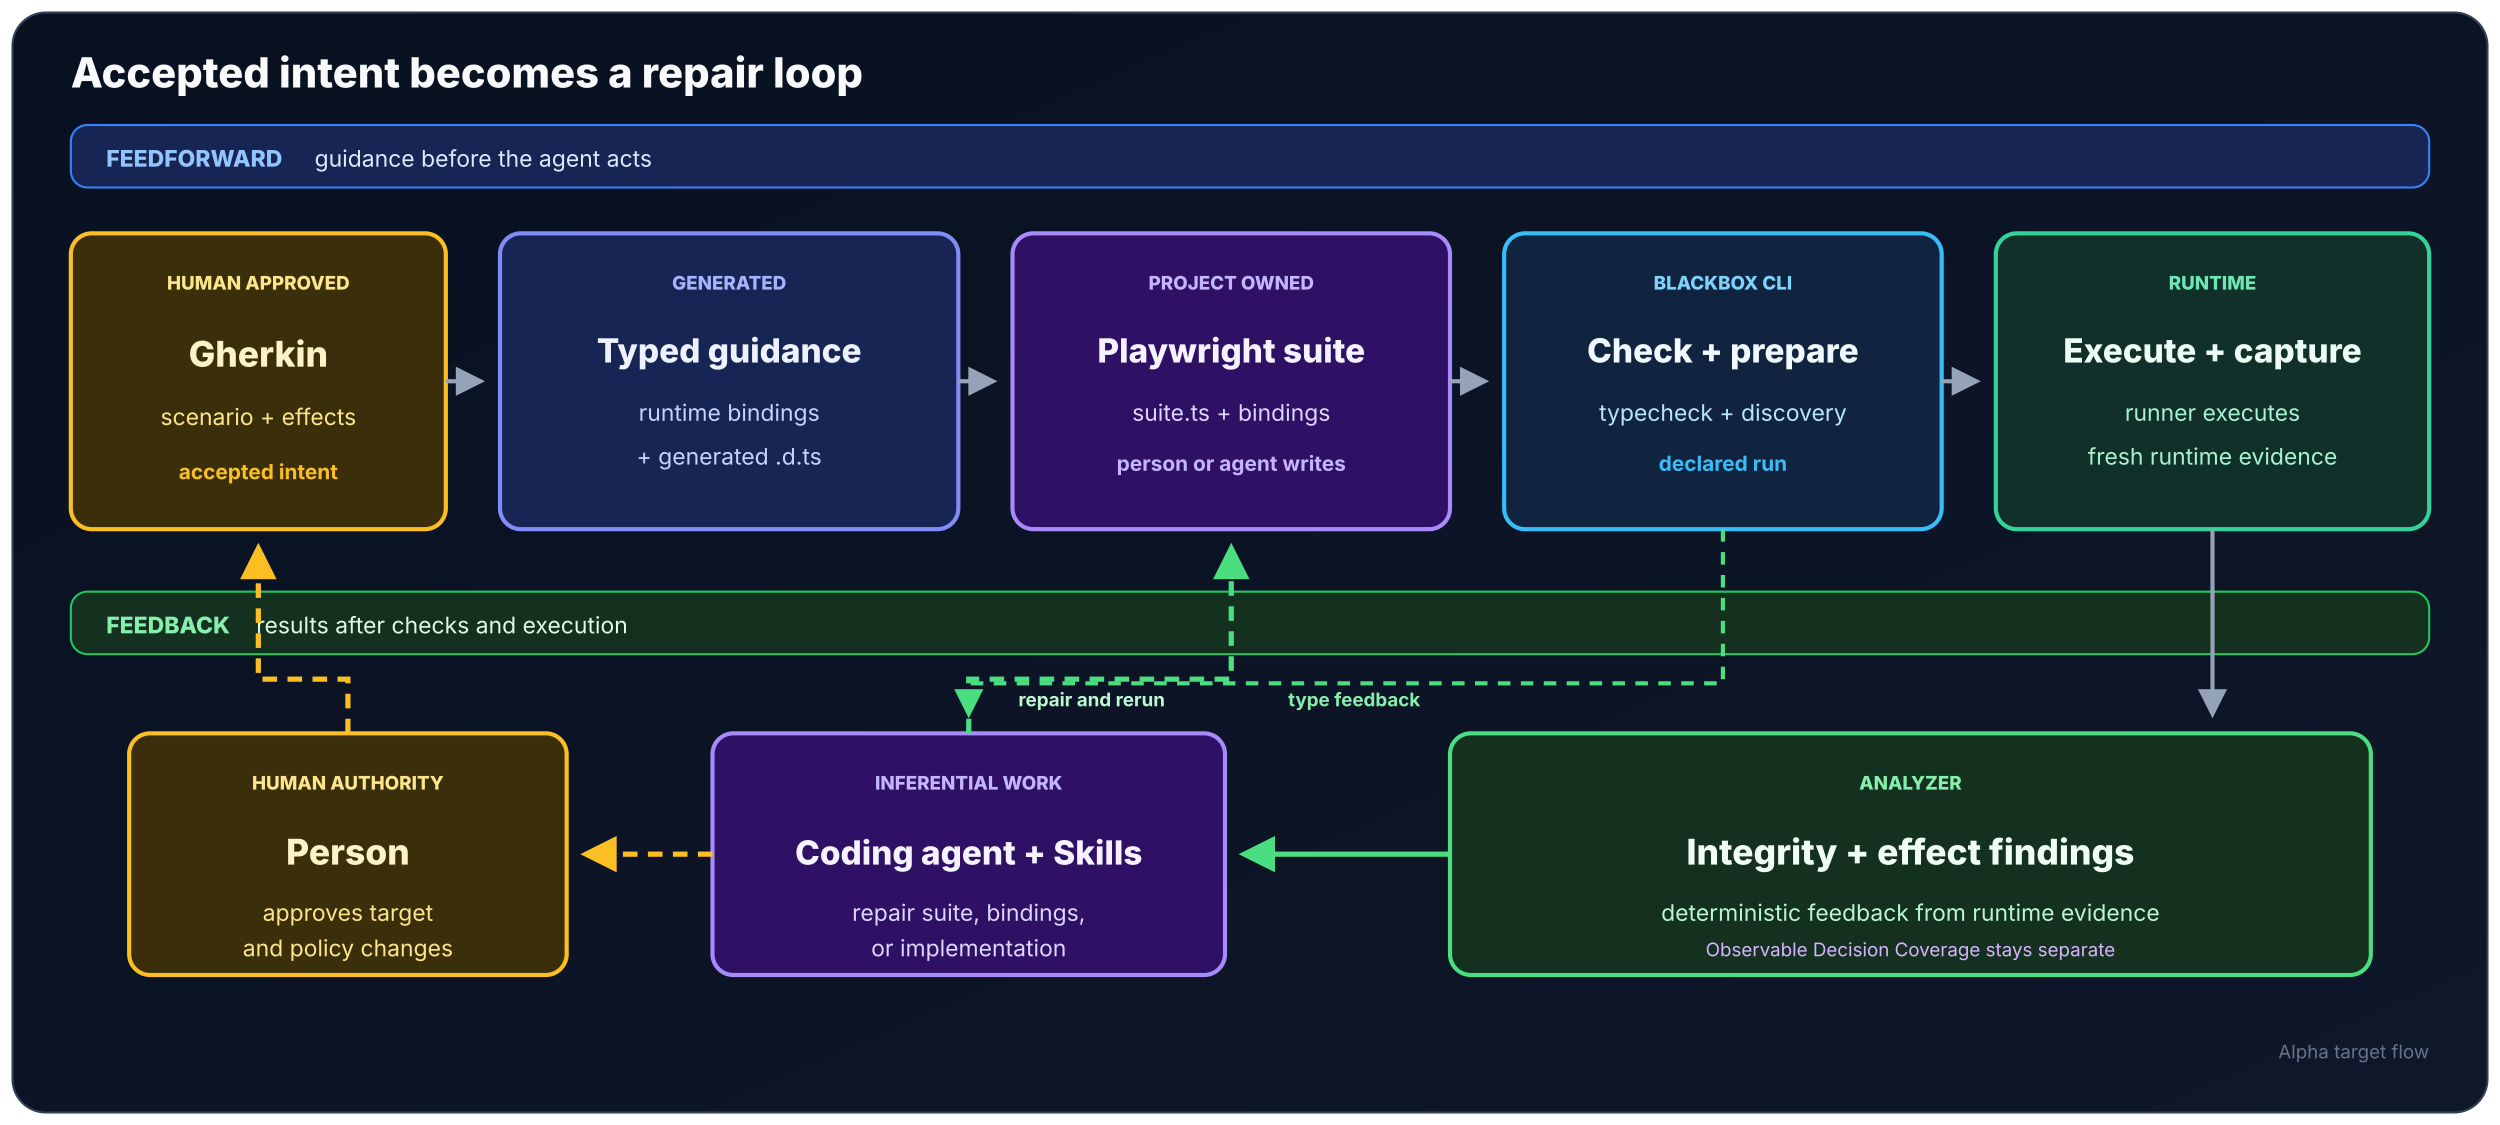
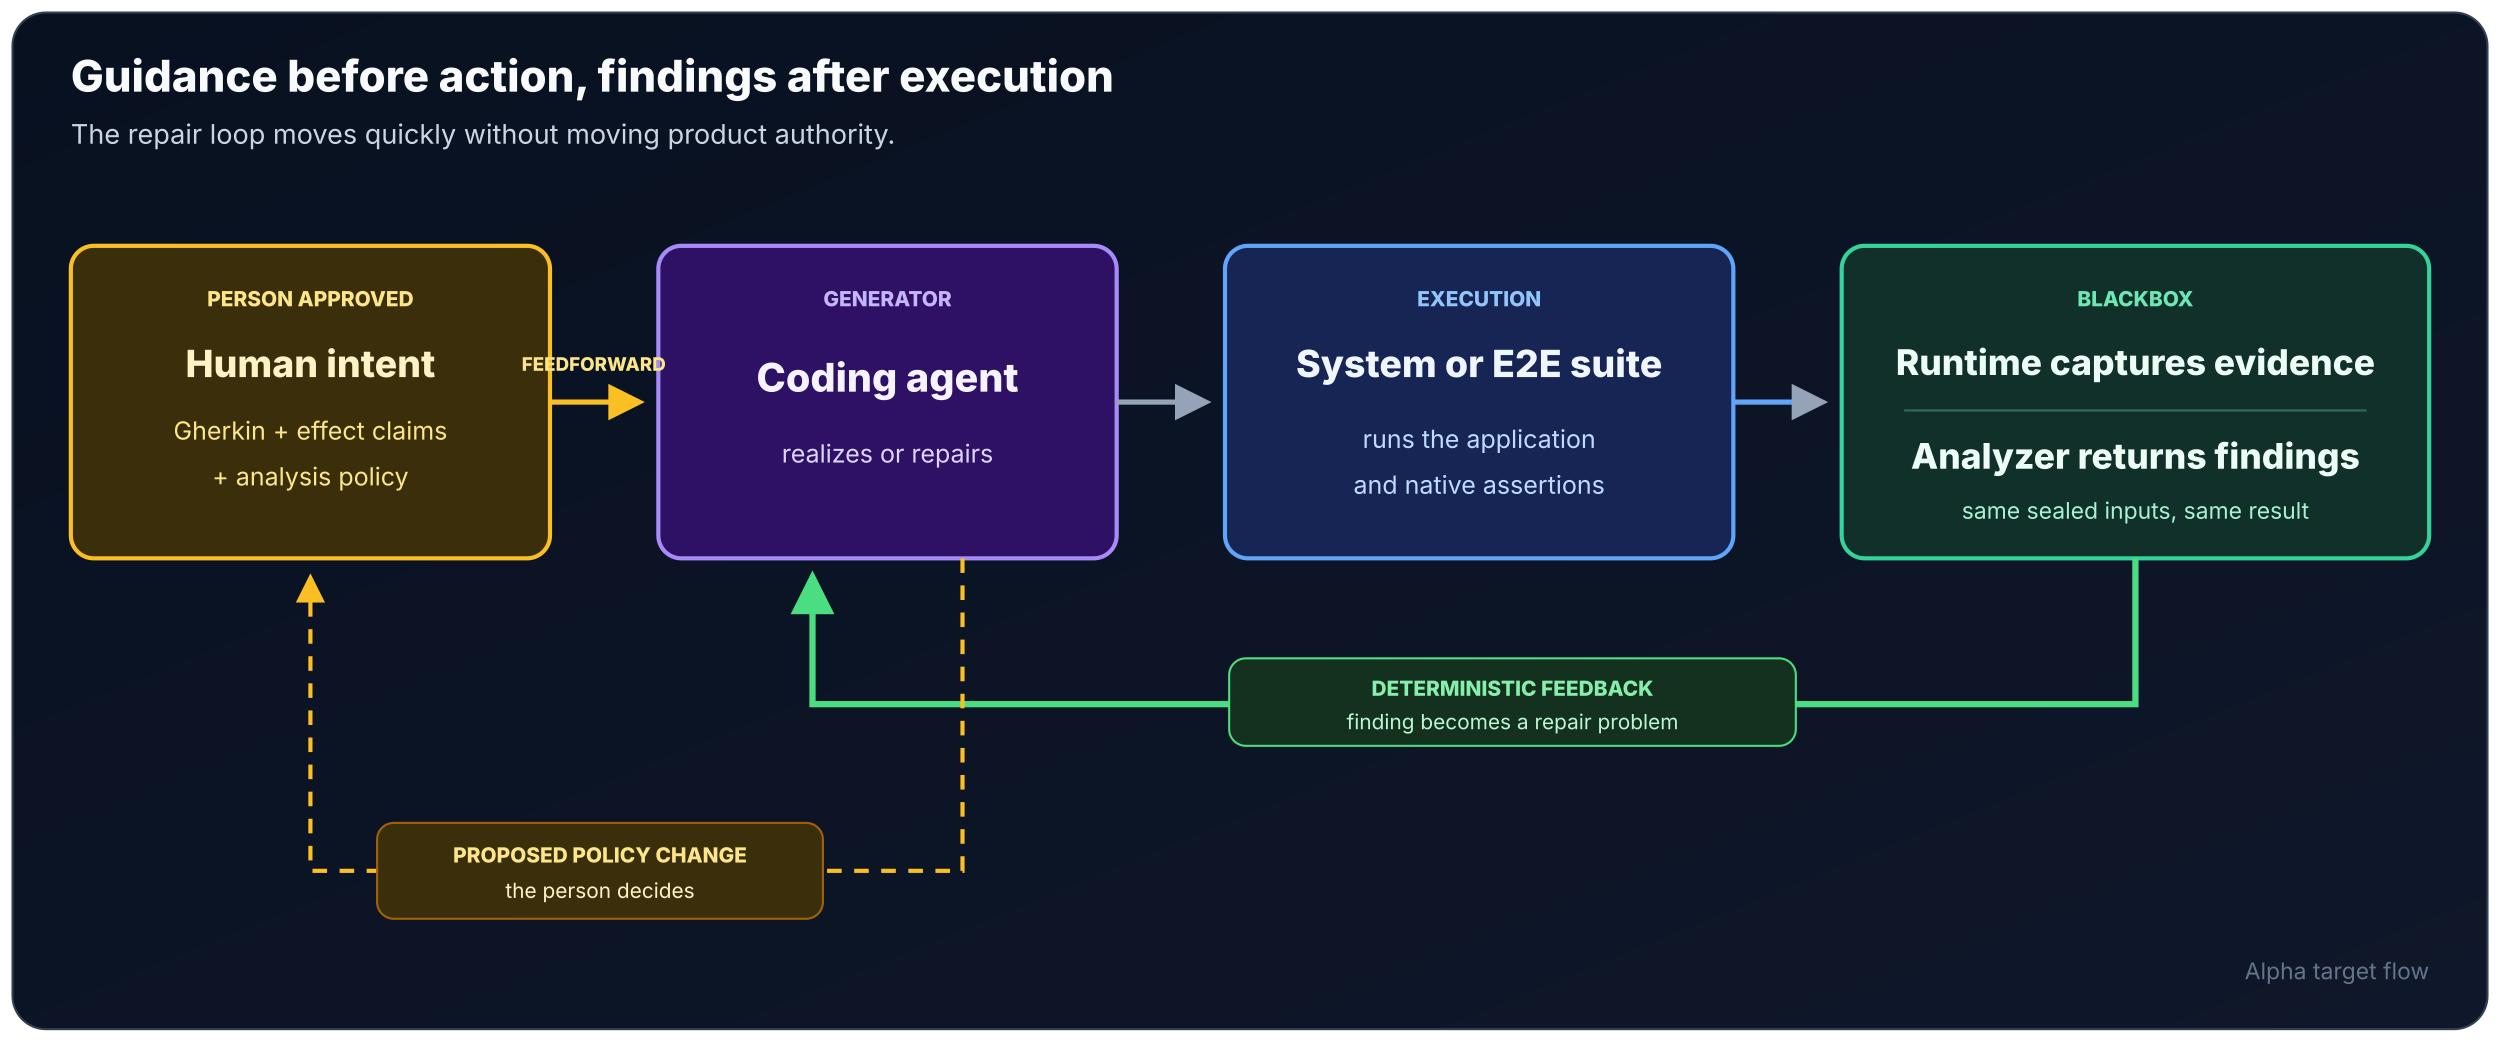
- <svg xmlns="http://www.w3.org/2000/svg" viewBox="0 0 1200 540" role="img" aria-labelledby="loop-title loop-description">
+ <svg xmlns="http://www.w3.org/2000/svg" viewBox="0 0 1200 500" role="img" aria-labelledby="loop-title loop-description">
  <defs>
-     <linearGradient id="background" x1="0" y1="0" x2="1" y2="1">
+     <linearGradient id="loop-background" x1="0" y1="0" x2="1" y2="1">
      <stop offset="0" stop-color="#081120" />
      <stop offset="1" stop-color="#0f172a" />
    </linearGradient>
-     <marker id="arrow" viewBox="0 0 10 10" refX="8" refY="5" markerWidth="7" markerHeight="7" orient="auto">
+     <marker id="loop-arrow" viewBox="0 0 10 10" refX="8" refY="5" markerWidth="7" markerHeight="7" orient="auto">
      <path d="M0 0 10 5 0 10Z" fill="#94a3b8" />
    </marker>
-     <marker id="repair" viewBox="0 0 10 10" refX="8" refY="5" markerWidth="7" markerHeight="7" orient="auto">
+     <marker id="loop-feedforward" viewBox="0 0 10 10" refX="8" refY="5" markerWidth="7" markerHeight="7" orient="auto">
+       <path d="M0 0 10 5 0 10Z" fill="#fbbf24" />
+     </marker>
+     <marker id="loop-feedback" viewBox="0 0 10 10" refX="8" refY="5" markerWidth="7" markerHeight="7" orient="auto">
      <path d="M0 0 10 5 0 10Z" fill="#4ade80" />
    </marker>
-     <marker id="human" viewBox="0 0 10 10" refX="8" refY="5" markerWidth="7" markerHeight="7" orient="auto">
-       <path d="M0 0 10 5 0 10Z" fill="#fbbf24" />
-     </marker>
  </defs>
-   <rect x="6" y="6" width="1188" height="528" rx="16" fill="url(#background)" stroke="#334155" />
+   <rect x="6" y="6" width="1188" height="488" rx="16" fill="url(#loop-background)" stroke="#334155" />
  <g font-family="Inter, ui-sans-serif, system-ui, sans-serif">
-     <text x="34" y="42" fill="#f8fafc" font-size="20" font-weight="800">Accepted intent becomes a repair loop</text>
-     <rect x="34" y="60" width="1132" height="30" rx="8" fill="#172554" stroke="#3b82f6" />
-     <text x="51" y="80" fill="#93c5fd" font-size="11" font-weight="800">FEEDFORWARD</text>
-     <text x="151" y="80" fill="#dbeafe" font-size="11">guidance before the agent acts</text>
+     <text x="34" y="44" fill="#f8fafc" font-size="21" font-weight="800">
+       Guidance before action, findings after execution
+     </text>
+     <text x="34" y="69" fill="#cbd5e1" font-size="13">
+       The repair loop moves quickly without moving product authority.
+     </text>
    <g text-anchor="middle">
-       <rect x="34" y="112" width="180" height="142" rx="10" fill="#3b2f0b" stroke="#fbbf24" stroke-width="2" />
-       <text x="124" y="139" fill="#fde68a" font-size="9" font-weight="800">HUMAN APPROVED</text>
-       <text x="124" y="176" fill="#fef3c7" font-size="17" font-weight="800">Gherkin</text>
-       <text x="124" y="204" fill="#fde68a" font-size="11">scenario + effects</text>
-       <text x="124" y="230" fill="#fbbf24" font-size="10" font-weight="700">accepted intent</text>
+       <rect x="34" y="118" width="230" height="150" rx="11" fill="#3b2f0b" stroke="#fbbf24" stroke-width="2" />
+       <text x="149" y="147" fill="#fde68a" font-size="10" font-weight="800">PERSON APPROVED</text>
+       <text x="149" y="181" fill="#fef3c7" font-size="18" font-weight="800">Human intent</text>
+       <text x="149" y="211" fill="#fde68a" font-size="12">Gherkin + effect claims</text>
+       <text x="149" y="233" fill="#fde68a" font-size="12">+ analysis policy</text>
+       <rect x="316" y="118" width="220" height="150" rx="11" fill="#2e1065" stroke="#a78bfa" stroke-width="2" />
+       <text x="426" y="147" fill="#c4b5fd" font-size="10" font-weight="800">GENERATOR</text>
+       <text x="426" y="188" fill="#f5f3ff" font-size="19" font-weight="800">Coding agent</text>
+       <text x="426" y="222" fill="#ddd6fe" font-size="12">realizes or repairs</text>
+       <rect x="588" y="118" width="244" height="150" rx="11" fill="#172554" stroke="#60a5fa" stroke-width="2" />
+       <text x="710" y="147" fill="#93c5fd" font-size="10" font-weight="800">EXECUTION</text>
+       <text x="710" y="181" fill="#eff6ff" font-size="18" font-weight="800">System or E2E suite</text>
+       <text x="710" y="215" fill="#bfdbfe" font-size="12">runs the application</text>
+       <text x="710" y="237" fill="#bfdbfe" font-size="12">and native assertions</text>
+       <rect x="884" y="118" width="282" height="150" rx="11" fill="#12302a" stroke="#34d399" stroke-width="2" />
+       <text x="1025" y="147" fill="#6ee7b7" font-size="10" font-weight="800">BLACKBOX</text>
+       <text x="1025" y="180" fill="#ecfdf5" font-size="17" font-weight="800">Runtime captures evidence</text>
+       <line x1="914" y1="197" x2="1136" y2="197" stroke="#2f6b57" />
+       <text x="1025" y="225" fill="#ecfdf5" font-size="17" font-weight="800">Analyzer returns findings</text>
+       <text x="1025" y="249" fill="#a7f3d0" font-size="11">same sealed inputs, same result</text>
    </g>
-     <g text-anchor="middle">
-       <rect x="240" y="112" width="220" height="142" rx="10" fill="#172554" stroke="#818cf8" stroke-width="2" />
-       <text x="350" y="139" fill="#a5b4fc" font-size="9" font-weight="800">GENERATED</text>
-       <text x="350" y="174" fill="#eef2ff" font-size="16" font-weight="800">Typed guidance</text>
-       <text x="350" y="202" fill="#c7d2fe" font-size="11">runtime bindings</text>
-       <text x="350" y="223" fill="#c7d2fe" font-size="11">+ generated .d.ts</text>
-     </g>
-     <g text-anchor="middle">
-       <rect x="486" y="112" width="210" height="142" rx="10" fill="#2e1065" stroke="#a78bfa" stroke-width="2" />
-       <text x="591" y="139" fill="#c4b5fd" font-size="9" font-weight="800">PROJECT OWNED</text>
-       <text x="591" y="174" fill="#f5f3ff" font-size="16" font-weight="800">Playwright suite</text>
-       <text x="591" y="202" fill="#ddd6fe" font-size="11">suite.ts + bindings</text>
-       <text x="591" y="226" fill="#c4b5fd" font-size="10" font-weight="700">person or agent writes</text>
-     </g>
-     <g text-anchor="middle">
-       <rect x="722" y="112" width="210" height="142" rx="10" fill="#10243f" stroke="#38bdf8" stroke-width="2" />
-       <text x="827" y="139" fill="#7dd3fc" font-size="9" font-weight="800">BLACKBOX CLI</text>
-       <text x="827" y="174" fill="#f0f9ff" font-size="16" font-weight="800">Check + prepare</text>
-       <text x="827" y="202" fill="#bae6fd" font-size="11">typecheck + discovery</text>
-       <text x="827" y="226" fill="#38bdf8" font-size="10" font-weight="700">declared run</text>
-     </g>
-     <g text-anchor="middle">
-       <rect x="958" y="112" width="208" height="142" rx="10" fill="#12302a" stroke="#34d399" stroke-width="2" />
-       <text x="1062" y="139" fill="#6ee7b7" font-size="9" font-weight="800">RUNTIME</text>
-       <text x="1062" y="174" fill="#ecfdf5" font-size="16" font-weight="800">Execute + capture</text>
-       <text x="1062" y="202" fill="#a7f3d0" font-size="11">runner executes</text>
-       <text x="1062" y="223" fill="#a7f3d0" font-size="11">fresh runtime evidence</text>
-     </g>
-     <line x1="214" y1="183" x2="230" y2="183" stroke="#94a3b8" stroke-width="2" marker-end="url(#arrow)" />
-     <line x1="460" y1="183" x2="476" y2="183" stroke="#94a3b8" stroke-width="2" marker-end="url(#arrow)" />
-     <line x1="696" y1="183" x2="712" y2="183" stroke="#94a3b8" stroke-width="2" marker-end="url(#arrow)" />
-     <line x1="932" y1="183" x2="948" y2="183" stroke="#94a3b8" stroke-width="2" marker-end="url(#arrow)" />
-     <rect x="34" y="284" width="1132" height="30" rx="8" fill="#14301f" stroke="#22c55e" />
-     <text x="51" y="304" fill="#86efac" font-size="11" font-weight="800">FEEDBACK</text>
-     <text x="123" y="304" fill="#dcfce7" font-size="11">results after checks and execution</text>
-     <g text-anchor="middle">
-       <rect x="62" y="352" width="210" height="116" rx="10" fill="#3b2f0b" stroke="#fbbf24" stroke-width="2" />
-       <text x="167" y="379" fill="#fde68a" font-size="9" font-weight="800">HUMAN AUTHORITY</text>
-       <text x="167" y="415" fill="#fef3c7" font-size="17" font-weight="800">Person</text>
-       <text x="167" y="442" fill="#fde68a" font-size="11">approves target</text>
-       <text x="167" y="459" fill="#fde68a" font-size="11">and policy changes</text>
-     </g>
-     <g text-anchor="middle">
-       <rect x="342" y="352" width="246" height="116" rx="10" fill="#2e1065" stroke="#a78bfa" stroke-width="2" />
-       <text x="465" y="379" fill="#c4b5fd" font-size="9" font-weight="800">INFERENTIAL WORK</text>
-       <text x="465" y="415" fill="#f5f3ff" font-size="16" font-weight="800">Coding agent + Skills</text>
-       <text x="465" y="442" fill="#ddd6fe" font-size="11">repair suite, bindings,</text>
-       <text x="465" y="459" fill="#ddd6fe" font-size="11">or implementation</text>
-     </g>
-     <g text-anchor="middle">
-       <rect x="696" y="352" width="442" height="116" rx="10" fill="#14301f" stroke="#4ade80" stroke-width="2" />
-       <text x="917" y="379" fill="#86efac" font-size="9" font-weight="800">ANALYZER</text>
-       <text x="917" y="415" fill="#f0fdf4" font-size="17" font-weight="800">Integrity + effect findings</text>
-       <text x="917" y="442" fill="#bbf7d0" font-size="11">deterministic feedback from runtime evidence</text>
-       <text x="917" y="459" fill="#d8b4fe" font-size="9">Observable Decision Coverage stays separate</text>
-     </g>
-     <path d="M1062 254v88" fill="none" stroke="#94a3b8" stroke-width="2" marker-end="url(#arrow)" />
-     <line x1="696" y1="410" x2="598" y2="410" stroke="#4ade80" stroke-width="2.5" marker-end="url(#repair)" />
-     <path d="M827 254v74H465v14" fill="none" stroke="#4ade80" stroke-width="2" stroke-dasharray="6 5" marker-end="url(#repair)" />
-     <text x="650" y="339" text-anchor="middle" fill="#86efac" font-size="9" font-weight="700">type feedback</text>
-     <path d="M465 352v-26h126v-62" fill="none" stroke="#4ade80" stroke-width="2.5" stroke-dasharray="7 5" marker-end="url(#repair)" />
-     <text x="524" y="339" text-anchor="middle" fill="#bbf7d0" font-size="9" font-weight="700">repair and rerun</text>
-     <line x1="342" y1="410" x2="282" y2="410" stroke="#fbbf24" stroke-width="2.5" stroke-dasharray="7 5" marker-end="url(#human)" />
-     <path d="M167 352v-26h-43v-62" fill="none" stroke="#fbbf24" stroke-width="2.5" stroke-dasharray="7 5" marker-end="url(#human)" />
-     <text x="1166" y="508" text-anchor="end" fill="#64748b" font-size="9">Alpha target flow</text>
+     <line x1="264" y1="193" x2="306" y2="193" stroke="#fbbf24" stroke-width="2.5" marker-end="url(#loop-feedforward)" />
+     <text x="285" y="178" text-anchor="middle" fill="#fde68a" font-size="9" font-weight="800">FEEDFORWARD</text>
+     <line x1="536" y1="193" x2="578" y2="193" stroke="#94a3b8" stroke-width="2.5" marker-end="url(#loop-arrow)" />
+     <line x1="832" y1="193" x2="874" y2="193" stroke="#60a5fa" stroke-width="2.5" marker-end="url(#loop-arrow)" />
+     <path d="M1025 268V338H390V278" fill="none" stroke="#4ade80" stroke-width="3" marker-end="url(#loop-feedback)" />
+     <rect x="590" y="316" width="272" height="42" rx="8" fill="#14301f" stroke="#4ade80" />
+     <text x="726" y="334" text-anchor="middle" fill="#86efac" font-size="10" font-weight="800">DETERMINISTIC FEEDBACK</text>
+     <text x="726" y="350" text-anchor="middle" fill="#bbf7d0" font-size="10">finding becomes a repair problem</text>
+     <path d="M462 268V418H149V278" fill="none" stroke="#fbbf24" stroke-width="2" stroke-dasharray="7 6" marker-end="url(#loop-feedforward)" />
+     <rect x="181" y="395" width="214" height="46" rx="8" fill="#3b2f0b" stroke="#a16207" />
+     <text x="288" y="414" text-anchor="middle" fill="#fde68a" font-size="10" font-weight="800">PROPOSED POLICY CHANGE</text>
+     <text x="288" y="431" text-anchor="middle" fill="#fef3c7" font-size="10">the person decides</text>
+     <text x="1166" y="470" text-anchor="end" fill="#64748b" font-size="11">Alpha target flow</text>
  </g>
</svg>
